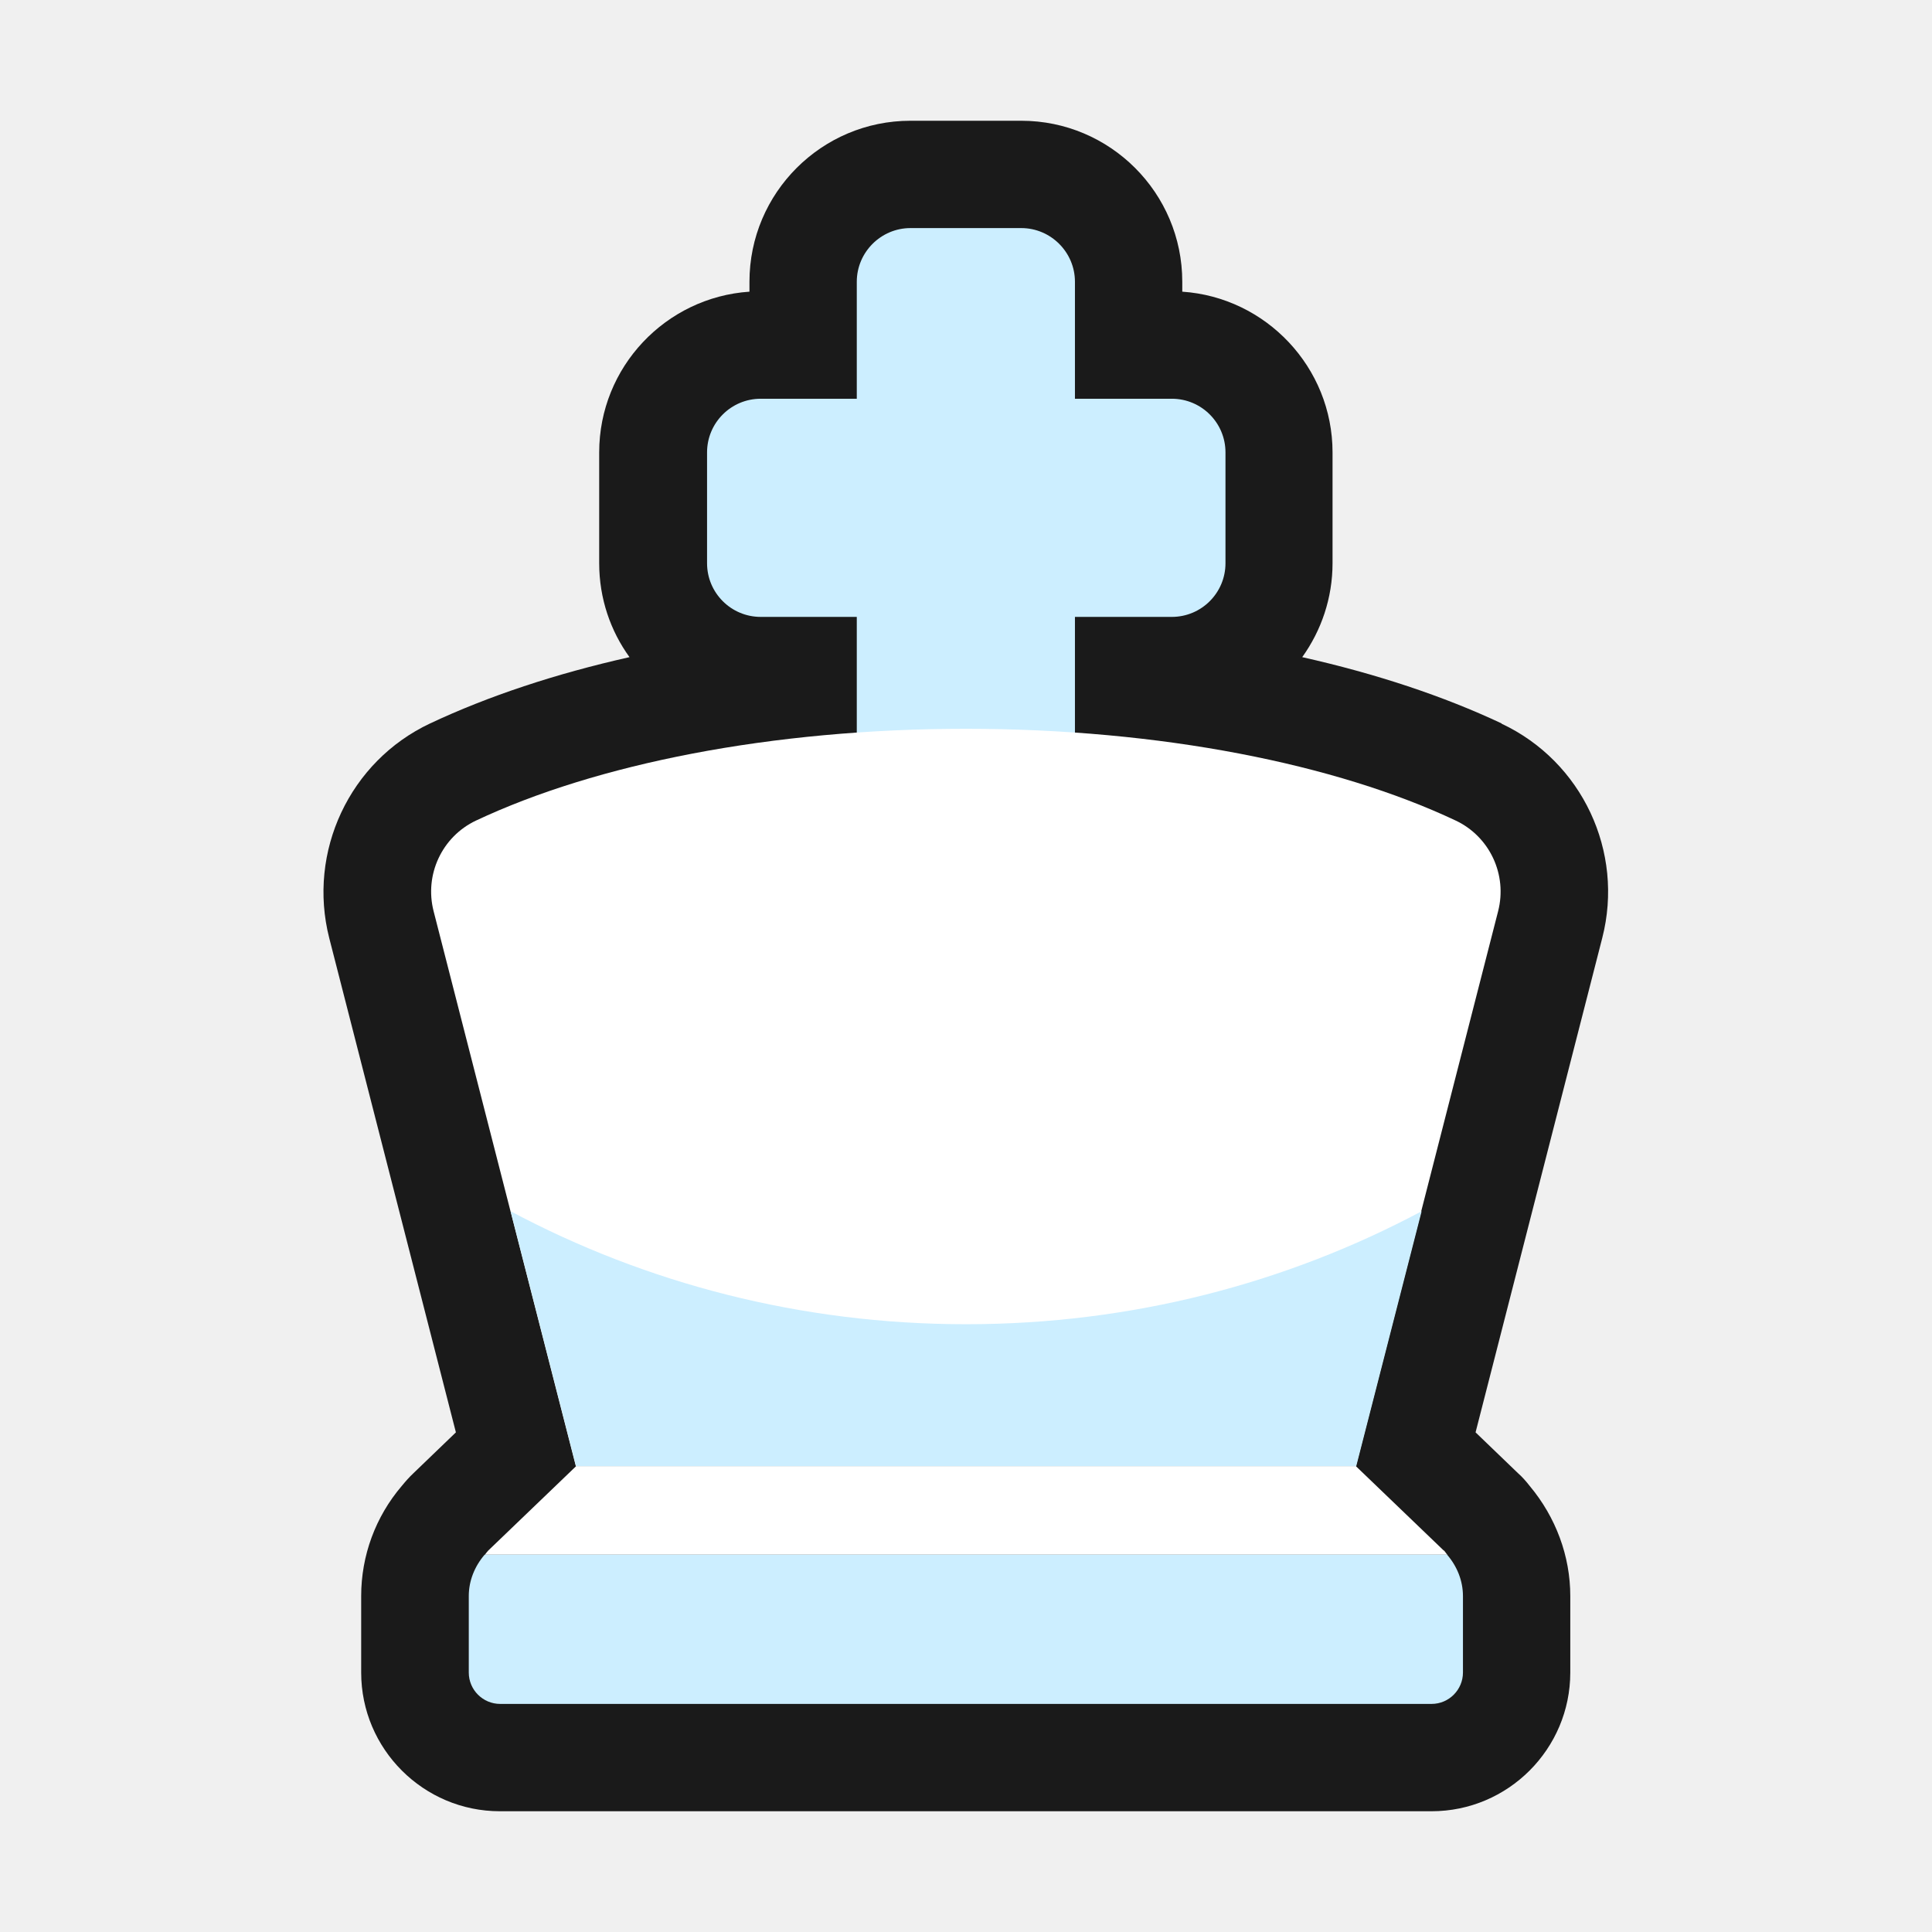
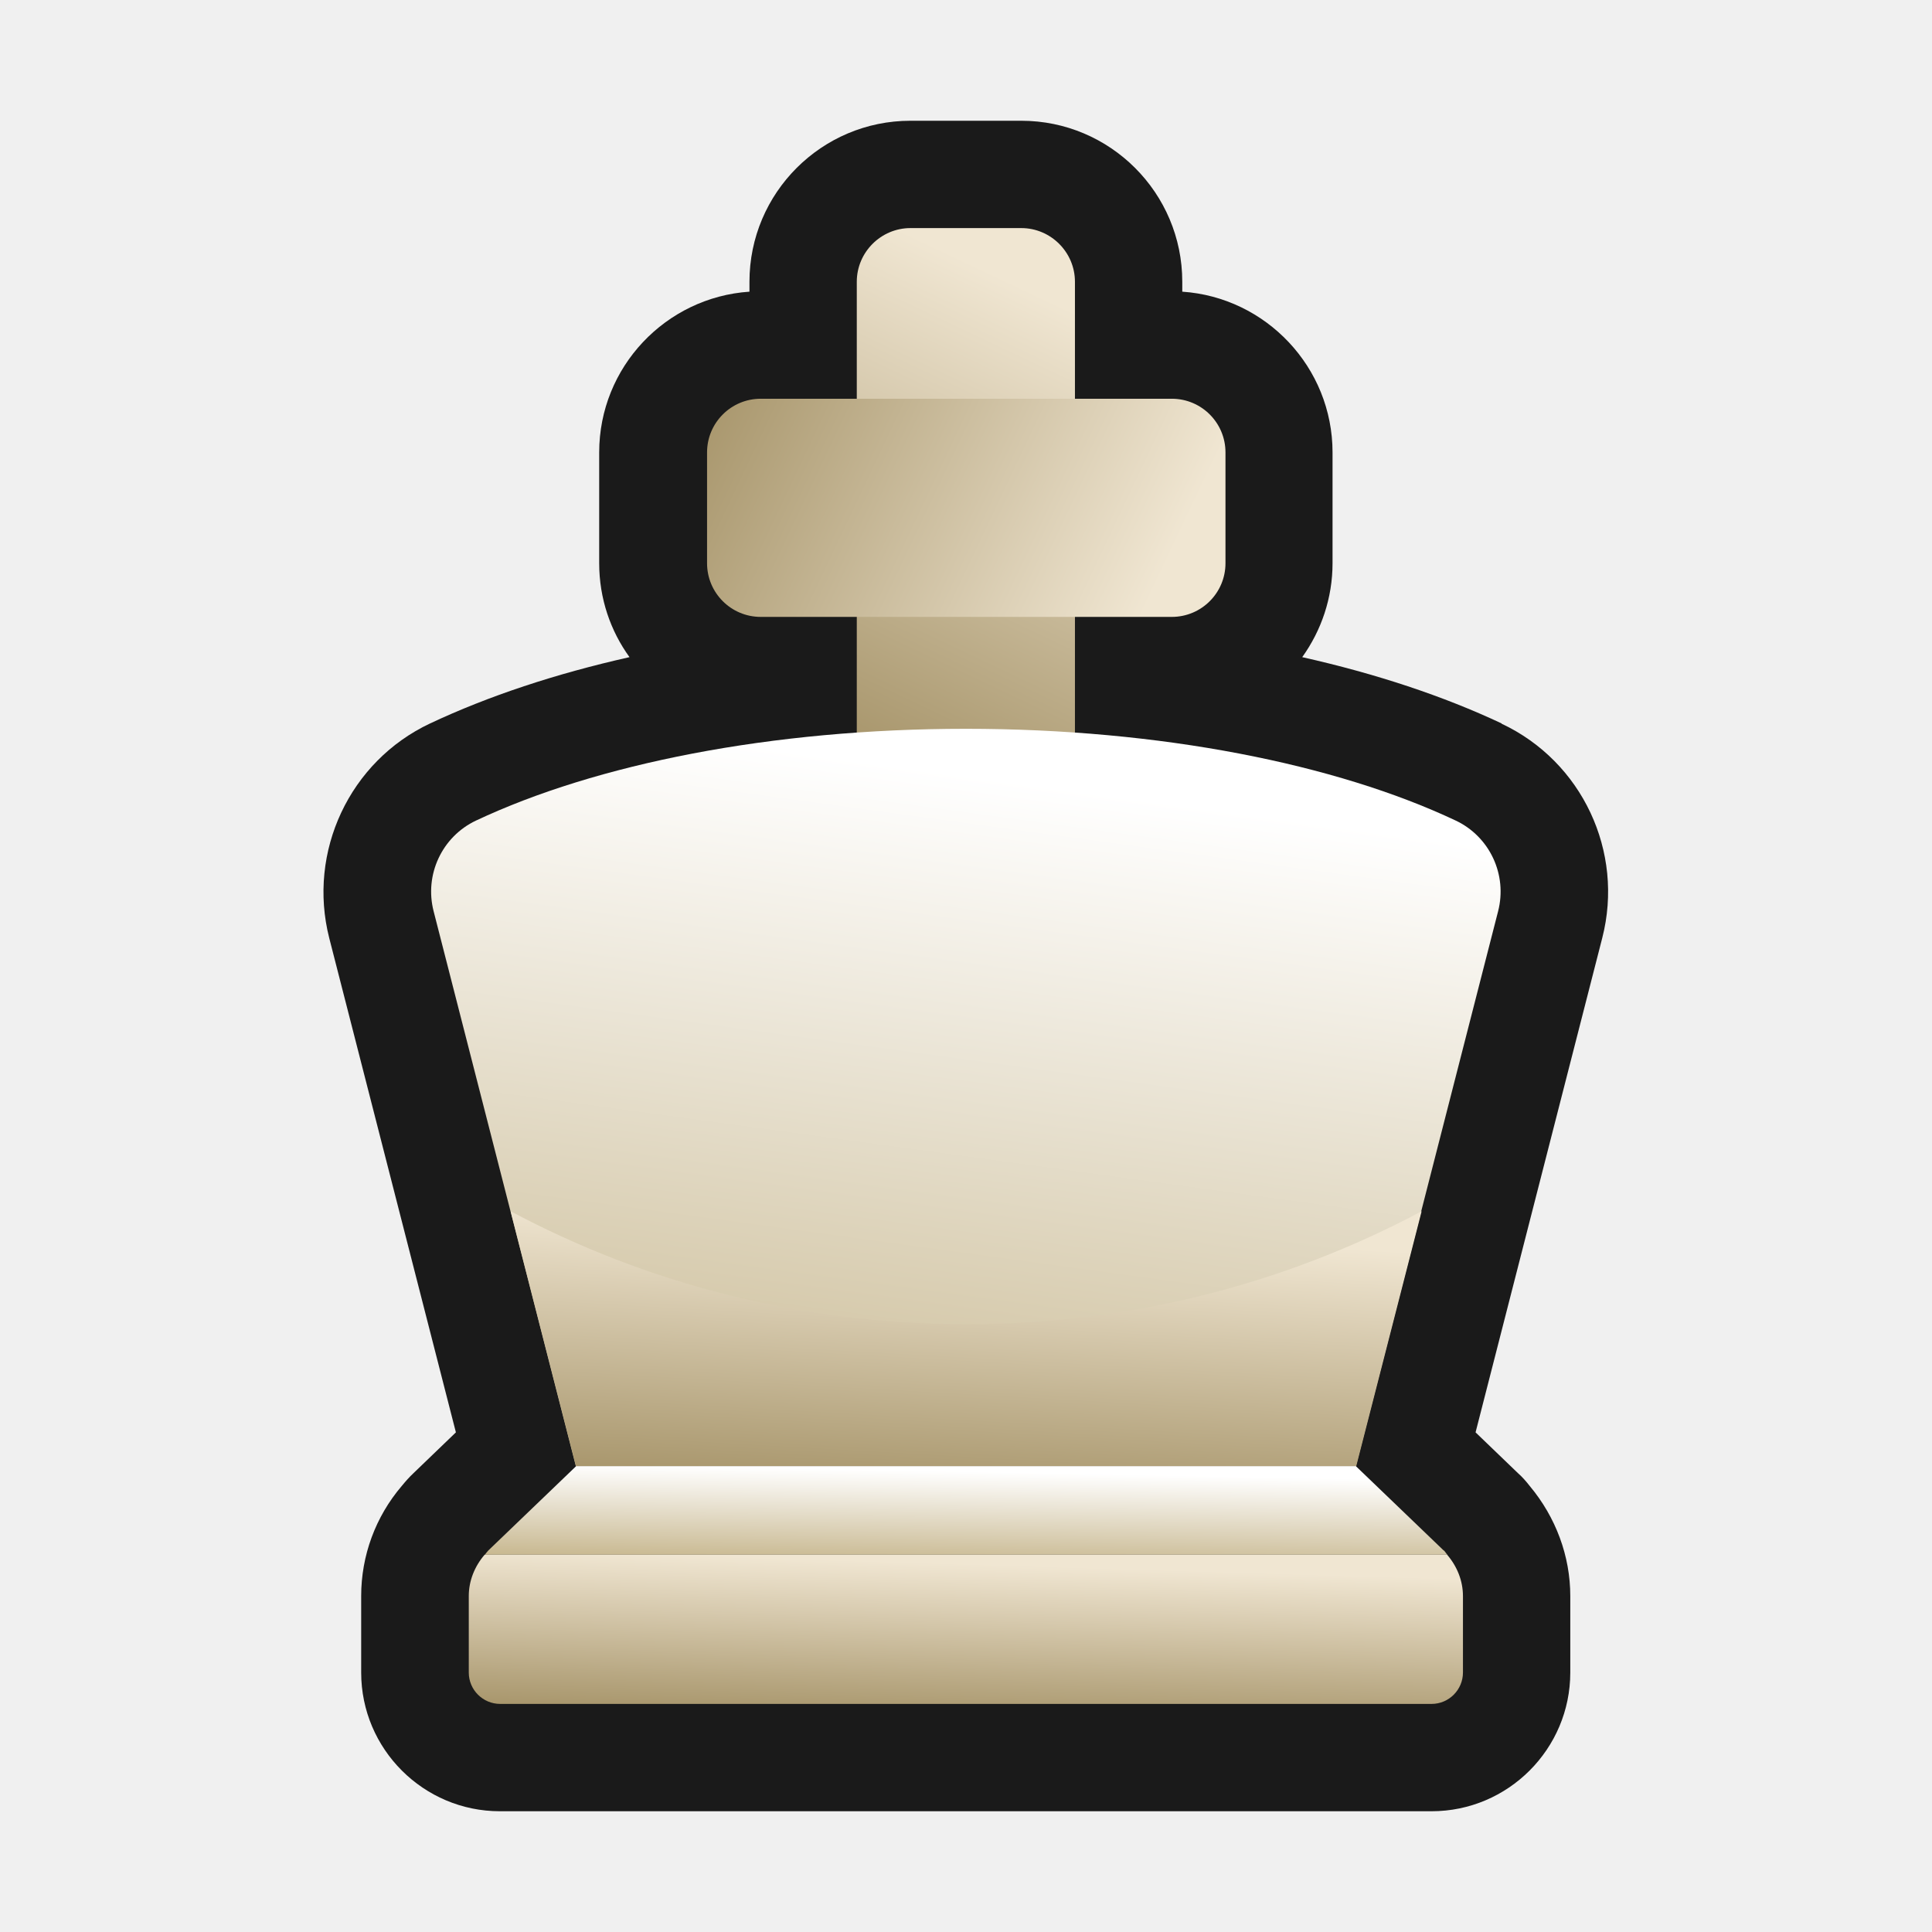
<svg xmlns="http://www.w3.org/2000/svg" id="Layer_2" data-name="Layer 2" viewBox="0 0 72 72">
+   <defs>
+     <linearGradient id="wGrad" x1="0.2" y1="0" x2="0" y2="1">
+       <stop offset="0%" stop-color="#ffffff" />
+       <stop offset="100%" stop-color="#c8b890" />
+     </linearGradient>
+     <linearGradient id="wAccent" x1="0.2" y1="0" x2="0" y2="1">
+       <stop offset="0%" stop-color="#f0e6d2" />
+       <stop offset="100%" stop-color="#a8966c" />
+     </linearGradient>
+   </defs>
  <g id="Rough">
    <g>
      <rect opacity="0" fill="#1a1a1a" width="72" height="72" />
      <g>
        <path fill="#1a1a1a" d="M55.96,26.96c-2.17-1.02-4.67-1.85-7.43-2.47,.71-.99,1.13-2.2,1.13-3.5v-4.13c0-3.17-2.48-5.78-5.6-5.99v-.37c0-3.31-2.69-6-6-6h-4.13c-3.31,0-6,2.69-6,6v.37c-3.12,.21-5.6,2.81-5.6,5.99v4.13c0,1.31,.42,2.52,1.13,3.5-2.76,.62-5.26,1.45-7.43,2.47-3,1.41-4.58,4.78-3.76,8l4.72,18.42-1.58,1.52c-.16,.15-.3,.31-.44,.48-.98,1.15-1.51,2.6-1.51,4.1v2.85c0,2.85,2.32,5.17,5.17,5.17H53.35c2.85,0,5.17-2.32,5.17-5.17v-2.85c0-1.49-.54-2.94-1.51-4.1-.14-.18-.29-.35-.44-.48l-1.58-1.52,4.72-18.42c.83-3.22-.75-6.58-3.75-7.99Z" />
        <g>
-           <path fill="#cef" d="M33.93,8.5h4.13c1.1,0,2,.9,2,2V27.82h-8.13V10.5c0-1.1,.9-2,2-2Z" />
-           <path fill="#fff" d="M36,27.16c-7.28,0-13.8,1.32-18.26,3.42-1.27,.6-1.93,2.02-1.58,3.38l5.3,20.68h29.07l5.3-20.68c.35-1.36-.31-2.78-1.58-3.38-4.45-2.1-10.98-3.42-18.26-3.42Z" />
-           <rect fill="#cef" x="31.93" y="9.26" width="8.13" height="19.32" rx="2" ry="2" transform="translate(54.93 -17.07) rotate(90)" />
-           <path fill="#cef" d="M36,49.35c-6.16,0-11.94-1.53-16.97-4.21l2.44,9.51h29.07l2.44-9.51c-5.03,2.68-10.81,4.21-16.97,4.21Z" />
-           <path fill="#fff" d="M53.8,57.78l-3.27-3.14H21.47l-3.27,3.14c-.05,.05-.09,.11-.13,.16H53.94c-.05-.05-.08-.11-.13-.16Z" />
-           <path fill="#cef" d="M17.47,62.33c0,.65,.53,1.17,1.17,1.17H53.35c.65,0,1.17-.53,1.17-1.17v-2.85c0-.57-.22-1.11-.59-1.54H18.06c-.37,.43-.59,.97-.59,1.54v2.85Z" />
+           <path fill="url(#wAccent)" d="M33.93,8.5h4.13c1.1,0,2,.9,2,2V27.82h-8.13V10.5c0-1.1,.9-2,2-2Z" />
+           <path fill="url(#wGrad)" d="M36,27.16c-7.28,0-13.8,1.32-18.26,3.42-1.27,.6-1.93,2.02-1.58,3.38l5.3,20.68h29.07l5.3-20.68c.35-1.36-.31-2.78-1.58-3.38-4.45-2.1-10.98-3.42-18.26-3.42Z" />
+           <rect fill="url(#wAccent)" x="31.93" y="9.26" width="8.13" height="19.32" rx="2" ry="2" transform="translate(54.93 -17.07) rotate(90)" />
+           <path fill="url(#wAccent)" d="M36,49.35c-6.16,0-11.94-1.53-16.97-4.21l2.44,9.51h29.07l2.44-9.51c-5.03,2.68-10.81,4.21-16.97,4.21Z" />
+           <path fill="url(#wGrad)" d="M53.8,57.78l-3.27-3.14H21.47l-3.27,3.14c-.05,.05-.09,.11-.13,.16H53.94c-.05-.05-.08-.11-.13-.16Z" />
+           <path fill="url(#wAccent)" d="M17.47,62.33c0,.65,.53,1.17,1.17,1.17H53.35c.65,0,1.17-.53,1.17-1.17v-2.85c0-.57-.22-1.11-.59-1.54H18.06c-.37,.43-.59,.97-.59,1.54v2.85Z" />
        </g>
      </g>
    </g>
  </g>
</svg>
